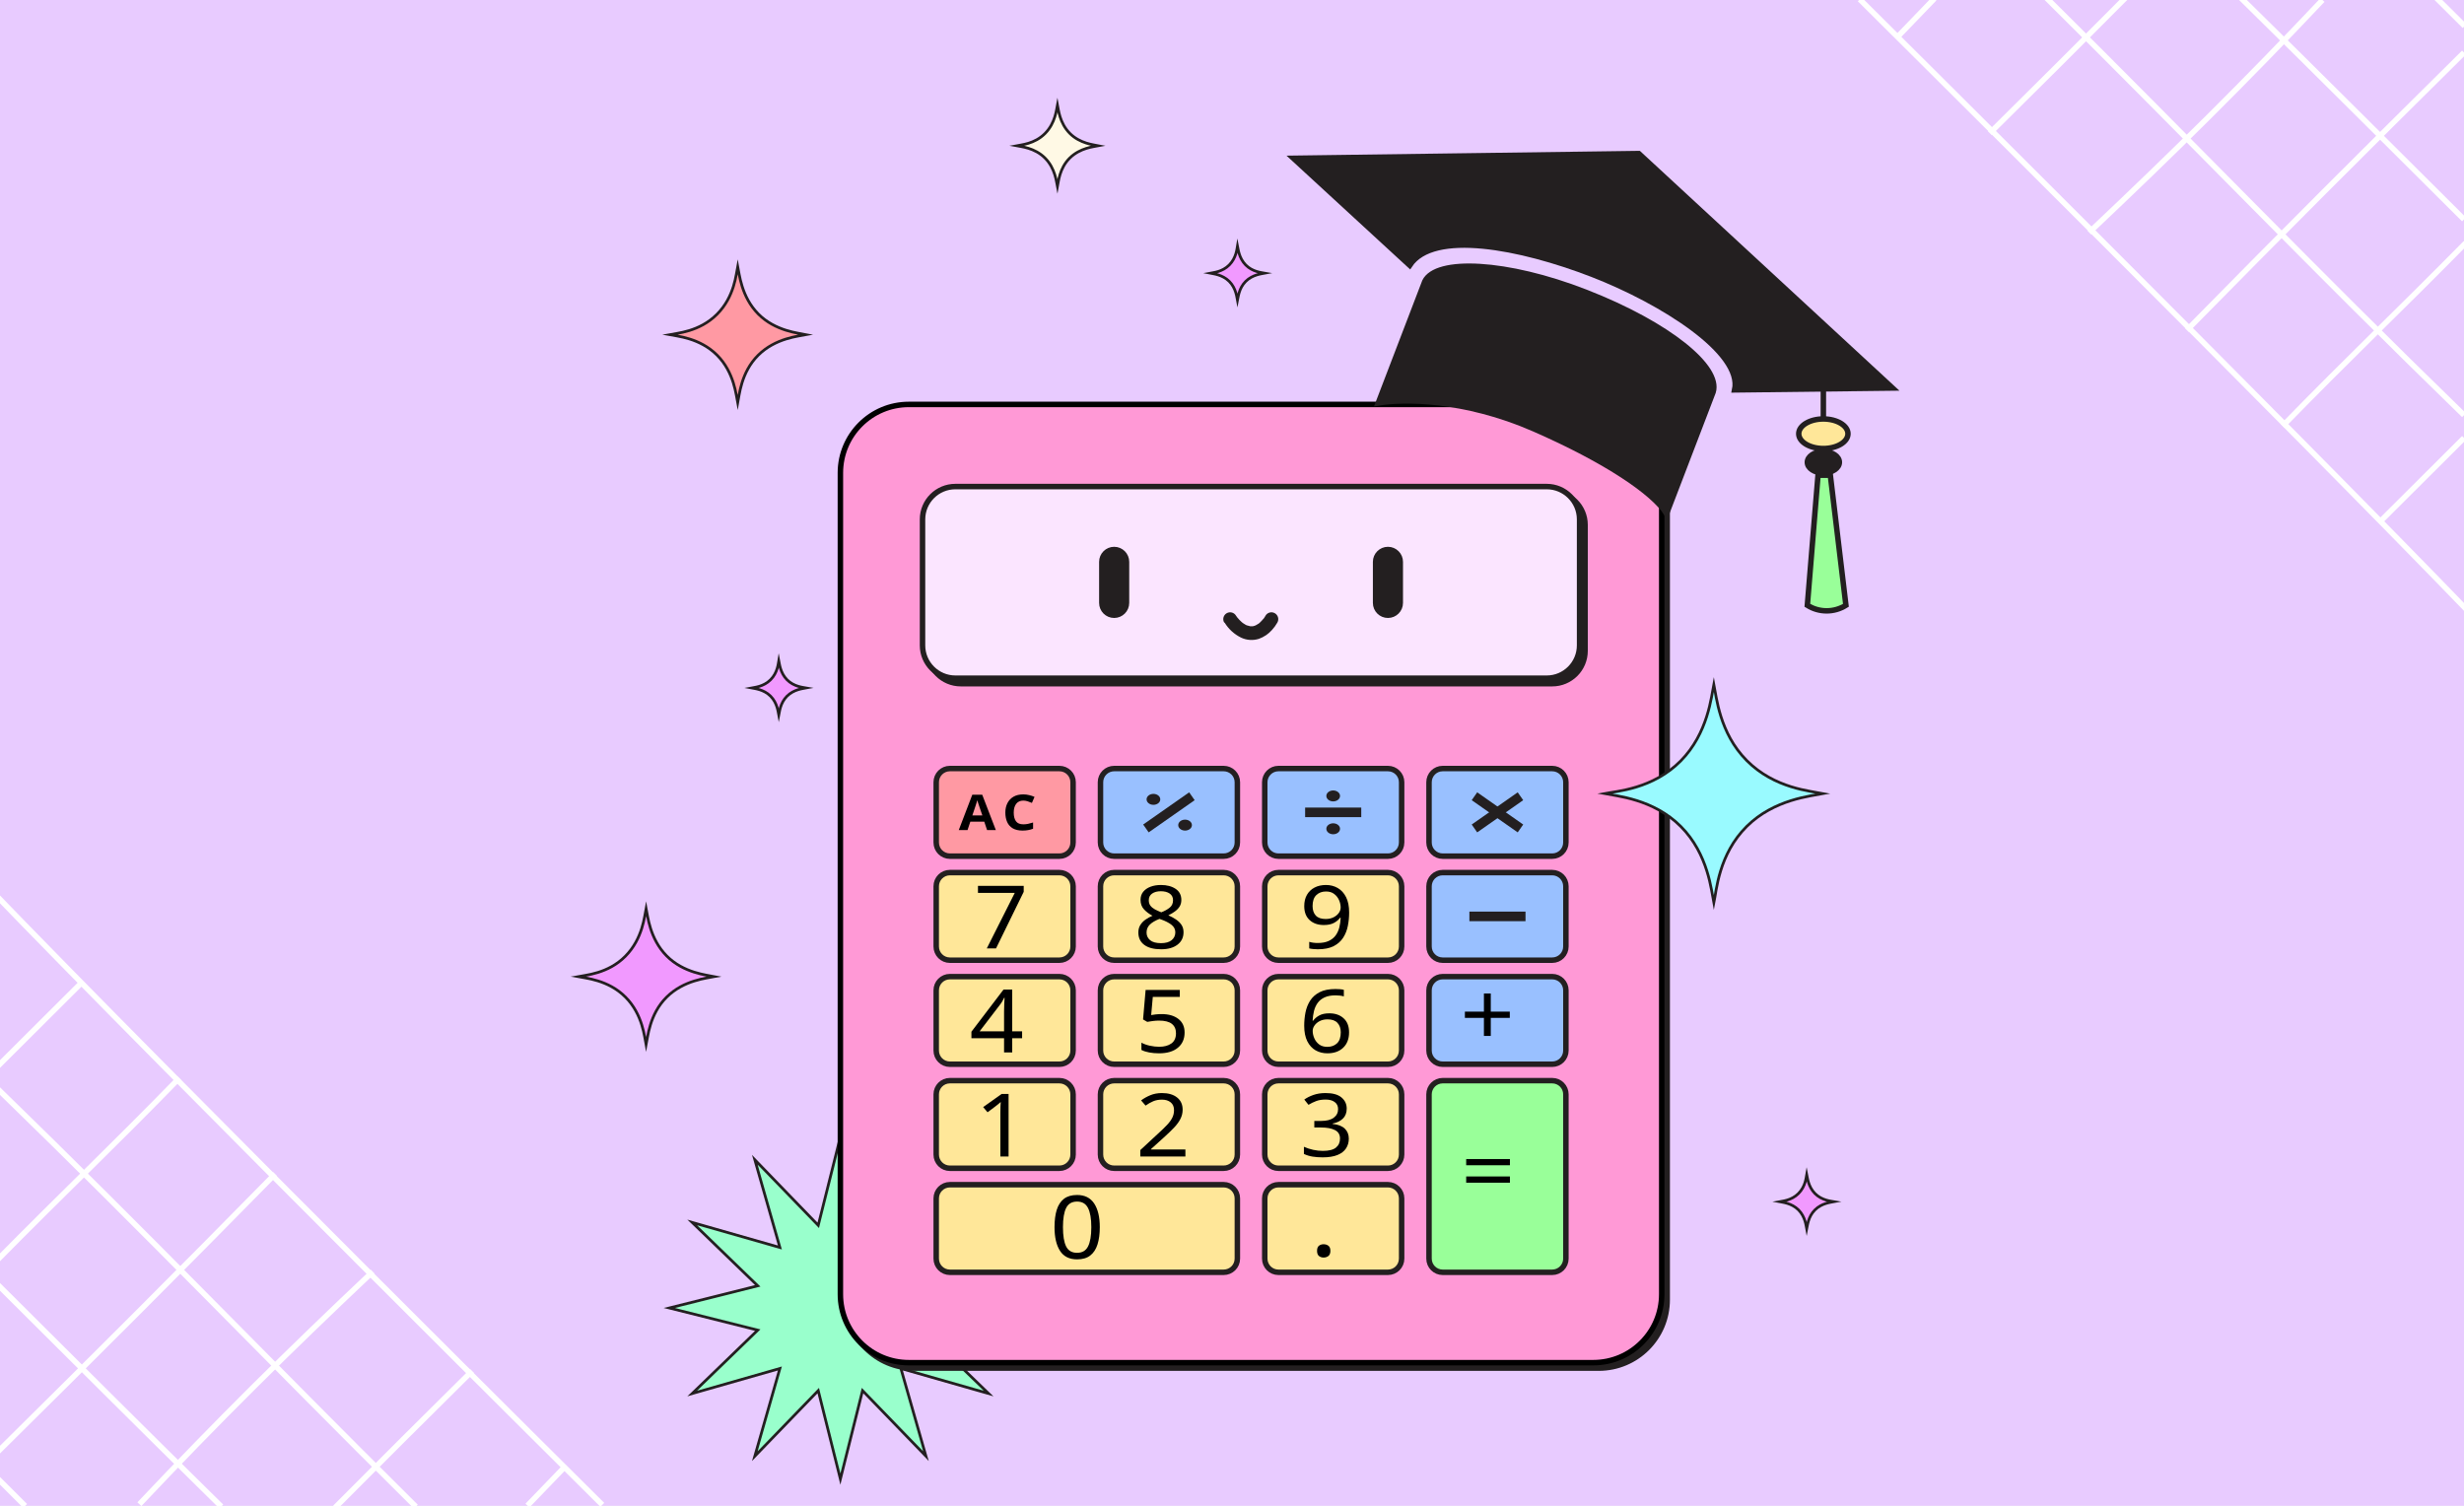
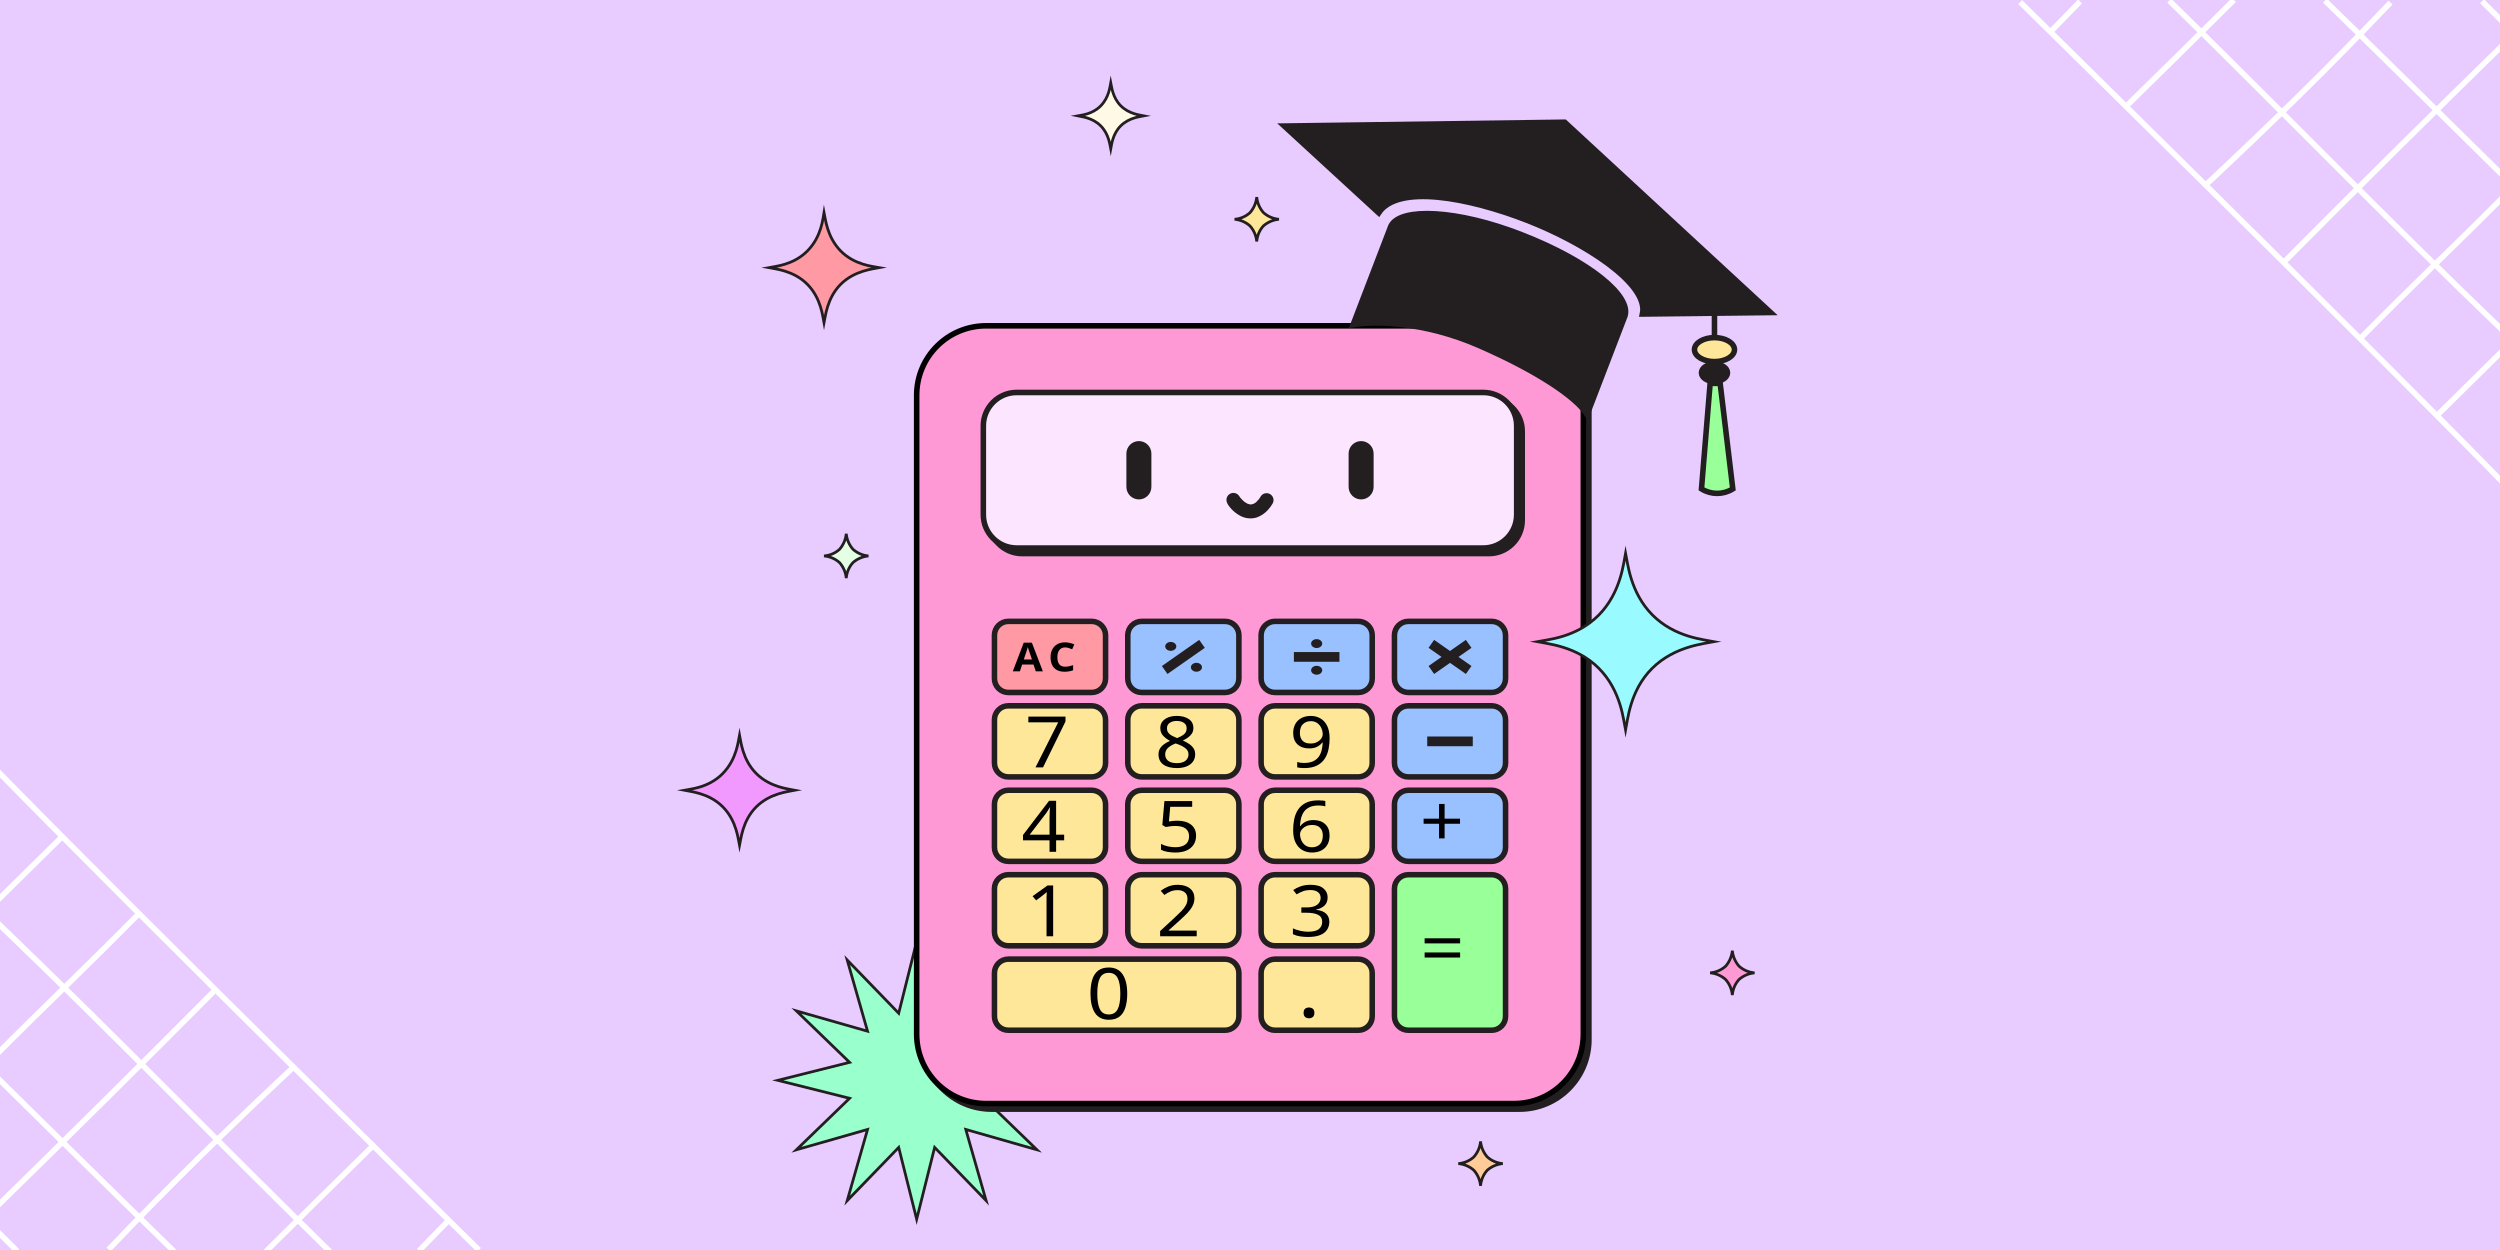
- <svg xmlns="http://www.w3.org/2000/svg" viewBox="0 0 900 550">
+ <svg xmlns="http://www.w3.org/2000/svg" viewBox="0 0 900 450">
  <defs>
-     <style>.cls-1{fill:#e8cbff;}.cls-15,.cls-2,.cls-5,.cls-7{fill:none;}.cls-2{stroke:#fff;}.cls-10,.cls-13,.cls-14,.cls-15,.cls-16,.cls-17,.cls-2,.cls-20,.cls-21,.cls-22,.cls-23,.cls-24,.cls-25,.cls-3,.cls-5,.cls-7,.cls-9{stroke-miterlimit:10;}.cls-10,.cls-13,.cls-14,.cls-17,.cls-2,.cls-20,.cls-21,.cls-5,.cls-7{stroke-width:2px;}.cls-3{fill:#9fc;}.cls-10,.cls-13,.cls-14,.cls-15,.cls-16,.cls-17,.cls-20,.cls-21,.cls-22,.cls-23,.cls-24,.cls-25,.cls-3,.cls-5,.cls-9{stroke:#231f20;}.cls-20,.cls-4,.cls-9{fill:#231f20;}.cls-6{fill:#ff99d6;}.cls-7{stroke:#000;}.cls-8{fill:#fbe5ff;}.cls-10{fill:#ffe799;}.cls-11{font-size:36px;}.cls-11,.cls-12{font-family:LexendMega-Medium, Lexend Mega;font-weight:500;}.cls-12{font-size:32px;}.cls-13{fill:#9f9;}.cls-14{fill:#99c0ff;}.cls-15,.cls-16{stroke-width:3.5px;}.cls-17,.cls-25{fill:#ff99a3;}.cls-18{font-size:18px;font-family:LexendMega-ExtraBold, Lexend Mega;font-weight:800;letter-spacing:-0.07em;}.cls-19{letter-spacing:-0.05em;}.cls-21{fill:#fff;}.cls-22{fill:#fff9e5;}.cls-23{fill:#f199ff;}.cls-24{fill:#99faff;}</style>
+     <style>.cls-1{fill:#e8cbff;}.cls-15,.cls-2,.cls-5,.cls-7{fill:none;}.cls-2{stroke:#fff;}.cls-10,.cls-13,.cls-14,.cls-15,.cls-16,.cls-17,.cls-2,.cls-20,.cls-21,.cls-22,.cls-23,.cls-24,.cls-25,.cls-26,.cls-27,.cls-28,.cls-29,.cls-3,.cls-5,.cls-7,.cls-9{stroke-miterlimit:10;}.cls-10,.cls-13,.cls-14,.cls-17,.cls-2,.cls-20,.cls-21,.cls-5,.cls-7{stroke-width:2px;}.cls-3{fill:#9fc;}.cls-10,.cls-13,.cls-14,.cls-15,.cls-16,.cls-17,.cls-20,.cls-21,.cls-22,.cls-23,.cls-24,.cls-25,.cls-26,.cls-27,.cls-28,.cls-29,.cls-3,.cls-5,.cls-9{stroke:#231f20;}.cls-20,.cls-4,.cls-9{fill:#231f20;}.cls-25,.cls-6{fill:#ff99d6;}.cls-7{stroke:#000;}.cls-8{fill:#fbe5ff;}.cls-10,.cls-26{fill:#ffe799;}.cls-11{font-size:28.8px;}.cls-11,.cls-12{font-family:LexendMega-Medium, Lexend Mega;font-weight:500;}.cls-12{font-size:25.6px;}.cls-13{fill:#9f9;}.cls-14{fill:#99c0ff;}.cls-15,.cls-16{stroke-width:3.5px;}.cls-17,.cls-27{fill:#ff99a3;}.cls-18{font-size:14.4px;font-family:LexendMega-ExtraBold, Lexend Mega;font-weight:800;letter-spacing:-0.07em;}.cls-19{letter-spacing:-0.05em;}.cls-21{fill:#fff;}.cls-22{fill:#fff9e5;}.cls-23{fill:#f199ff;}.cls-24{fill:#99faff;}.cls-28{fill:#e5ffe5;}.cls-29{fill:#fc9;}</style>
  </defs>
  <g id="Layer_2" data-name="Layer 2">
-     <rect class="cls-1" width="900" height="550" />
-     <path class="cls-2" d="M-1,539.89,9.18,550.05" />
-     <path class="cls-2" d="M-.79,469.26c31.3,31.11,50.09,50,81.62,81" />
-     <path class="cls-2" d="M-.79,397.77c56.62,55,96.85,97.21,152.69,152.55" />
-     <line class="cls-2" x1="206.16" y1="535.91" x2="192.65" y2="549.93" />
-     <path class="cls-2" d="M-5.06,323.3C64,394.91,220,549.65,220,549.65" />
-     <line class="cls-2" x1="-0.79" y1="389.43" x2="29.75" y2="358.99" />
-     <path class="cls-2" d="M-1.36,460.62C22.76,436.16,41,418.91,65.45,393.81" />
-     <path class="cls-2" d="M-.73,530.21c36.41-36,65.73-65.3,101.2-101.38" />
-     <path class="cls-2" d="M136.14,464.5C105,493.91,79.7,518.92,50.91,549.42" />
-     <path class="cls-2" d="M172.42,500.78c-18,17.81-32.14,31.9-50,49.84" />
-     <path class="cls-2" d="M900.22,9.51,890-.65" />
-     <path class="cls-2" d="M900,80.13c-31.29-31.1-50.09-50-81.62-81" />
-     <path class="cls-2" d="M900,151.63c-56.62-55-96.85-97.21-152.69-152.55" />
-     <line class="cls-2" x1="693.06" y1="13.49" x2="706.57" y2="-0.53" />
-     <path class="cls-2" d="M904.28,226.1c-69.06-71.61-225-226.35-225-226.35" />
-     <line class="cls-2" x1="900.01" y1="159.97" x2="869.47" y2="190.4" />
-     <path class="cls-2" d="M900.58,88.78c-24.12,24.46-42.36,41.71-66.81,66.81" />
-     <path class="cls-2" d="M900,19.19c-36.41,36-65.73,65.3-101.2,101.38" />
-     <path class="cls-2" d="M763.08,84.9C794.22,55.49,819.52,30.48,848.31,0" />
-     <path class="cls-2" d="M726.8,48.62c18-17.81,32.15-31.9,50-49.84" />
+     <rect class="cls-1" width="900" height="450.78" />
+     <path class="cls-2" d="M-1.85,442.4l8,7.94" />
+     <path class="cls-2" d="M-1.69,387.26c24.68,24.28,39.5,39,64.37,63.28" />
+     <path class="cls-2" d="M-1.69,331.44c44.65,42.91,76.38,75.9,120.42,119.1" />
+     <line class="cls-2" x1="161.52" y1="439.3" x2="150.87" y2="450.24" />
+     <path class="cls-2" d="M-5.06,273.3C49.41,329.21,172.42,450,172.42,450" />
+     <line class="cls-2" x1="-1.69" y1="324.93" x2="22.39" y2="301.17" />
+     <path class="cls-2" d="M-2.14,380.51c19-19.1,33.41-32.56,52.69-52.16" />
+     <path class="cls-2" d="M-1.64,434.84c28.71-28.1,51.84-51,79.81-79.15" />
+     <path class="cls-2" d="M106.3,383.54c-24.56,23-44.51,42.49-67.22,66.3" />
+     <path class="cls-2" d="M134.91,411.86c-14.19,13.91-25.35,24.92-39.44,38.92" />
+     <path class="cls-2" d="M901.52,8.38l-8-7.94" />
+     <path class="cls-2" d="M901.36,63.51c-24.68-24.28-39.5-39-64.37-63.28" />
+     <path class="cls-2" d="M901.36,119.33C856.71,76.42,825,43.44,780.94.23" />
+     <line class="cls-2" x1="738.15" y1="11.48" x2="748.8" y2="0.54" />
+     <path class="cls-2" d="M904.73,177.48C850.26,121.56,727.25.76,727.25.76" />
+     <line class="cls-2" x1="901.36" y1="125.85" x2="877.28" y2="149.61" />
+     <path class="cls-2" d="M901.81,70.27c-19,19.09-33.41,32.55-52.69,52.16" />
+     <path class="cls-2" d="M901.31,15.93c-28.71,28.1-51.84,51-79.81,79.15" />
+     <path class="cls-2" d="M793.37,67.24c24.56-23,44.51-42.49,67.21-66.31" />
+     <path class="cls-2" d="M764.76,38.91C779,25,790.11,14,804.2,0" />
  </g>
  <g id="Layer_1" data-name="Layer 1">
-     <polygon class="cls-3" points="306.96 415.25 315.05 447.56 338.21 423.62 329.06 455.65 361.09 446.5 337.14 469.66 369.46 477.75 337.14 485.84 361.09 509 329.06 499.85 338.21 531.87 315.05 507.93 306.96 540.25 298.87 507.93 275.71 531.87 284.86 499.85 252.83 509 276.77 485.84 244.46 477.75 276.77 469.66 252.83 446.5 284.86 455.65 275.71 423.62 298.87 447.56 306.96 415.25" />
-     <rect class="cls-4" x="308.96" y="149.72" width="300" height="350" rx="25" />
-     <rect class="cls-5" x="308.96" y="149.72" width="300" height="350" rx="25" />
-     <rect class="cls-6" x="306.96" y="147.72" width="300" height="350" rx="25" />
-     <rect class="cls-7" x="306.96" y="147.72" width="300" height="350" rx="25" />
-     <rect class="cls-4" x="338.96" y="179.72" width="240" height="70" rx="12" />
-     <rect class="cls-5" x="338.96" y="179.72" width="240" height="70" rx="12" />
-     <rect class="cls-8" x="336.96" y="177.72" width="240" height="70" rx="12" />
-     <rect class="cls-5" x="336.96" y="177.72" width="240" height="70" rx="12" />
-     <rect class="cls-9" x="401.96" y="200.22" width="10" height="25" rx="5" />
-     <rect class="cls-9" x="501.96" y="200.22" width="10" height="25" rx="5" />
-     <path class="cls-4" d="M447.3,227.41a14.51,14.51,0,0,0,6,5.48,8.92,8.92,0,0,0,6.52.45,11.58,11.58,0,0,0,4.74-3.19,14.68,14.68,0,0,0,2-2.74,2.5,2.5,0,0,0-4.32-2.52c-.08.15-.17.3-.26.44l-.31.47-.24.32c-.21.3.38-.46,0-.05a14.14,14.14,0,0,1-1.3,1.38c-.07.05-.3.32-.38.32s.41-.29.17-.13l-.21.15a7.38,7.38,0,0,1-1,.59c-.1.05-.59.23-.27.14s-.22.06-.3.08a5.36,5.36,0,0,1-.54.14l-.28,0c.18,0,.41,0,.09,0h-.68l-.28,0s.46.1.19,0-.78-.19-1.16-.32.34.18-.08,0l-.48-.25c-.34-.19-.65-.43-1-.63s.15.12.16.12a1.56,1.56,0,0,1-.2-.16l-.39-.33q-.39-.34-.75-.72c-.24-.25-.48-.52-.7-.79l-.27-.32c-.25-.3.37.51.11.13-.14-.19-.28-.38-.41-.58a2.5,2.5,0,1,0-4.32,2.52Z" />
-     <rect class="cls-10" x="341.96" y="394.72" width="50" height="32" rx="5" />
-     <rect class="cls-10" x="461.96" y="432.72" width="50" height="32" rx="5" />
-     <text class="cls-11" transform="translate(478.24 458.83) scale(1.09 1)">.</text>
-     <rect class="cls-10" x="341.96" y="432.72" width="110" height="32" rx="5" />
-     <text class="cls-12" transform="translate(383.47 459.68) scale(1.09 1)">0</text>
-     <text class="cls-12" transform="translate(356.01 422.42) scale(1.09 1)">1</text>
-     <rect class="cls-10" x="401.96" y="394.72" width="50" height="32" rx="5" />
-     <text class="cls-12" transform="translate(414.84 422.42) scale(1.09 1)">2</text>
-     <rect class="cls-10" x="461.96" y="394.72" width="50" height="32" rx="5" />
-     <text class="cls-12" transform="translate(474.7 422.42) scale(1.09 1)">3</text>
-     <rect class="cls-10" x="461.96" y="356.72" width="50" height="32" rx="5" />
-     <text class="cls-12" transform="translate(474.45 384.42) scale(1.09 1)">6</text>
-     <rect class="cls-10" x="461.96" y="318.72" width="50" height="32" rx="5" />
-     <text class="cls-12" transform="translate(474.65 346.42) scale(1.09 1)">9</text>
-     <rect class="cls-10" x="401.96" y="356.72" width="50" height="32" rx="5" />
-     <text class="cls-12" transform="translate(414.72 384.42) scale(1.09 1)">5</text>
-     <rect class="cls-10" x="341.96" y="356.72" width="50" height="32" rx="5" />
-     <text class="cls-12" transform="translate(354.09 384.42) scale(1.09 1)">4</text>
-     <rect class="cls-10" x="341.96" y="318.72" width="50" height="32" rx="5" />
-     <text class="cls-12" transform="translate(355.68 346.42) scale(1.09 1)">7</text>
-     <rect class="cls-10" x="401.96" y="318.72" width="50" height="32" rx="5" />
-     <text class="cls-12" transform="translate(414.09 346.42) scale(1.09 1)">8</text>
-     <rect class="cls-13" x="521.96" y="394.72" width="50" height="70" rx="5" />
-     <text class="cls-12" transform="translate(533.58 438.93) scale(1.09 1)">=</text>
-     <rect class="cls-14" x="521.96" y="356.72" width="50" height="32" rx="5" />
-     <text class="cls-12" transform="translate(533.33 381.93) scale(1.09 1)">+</text>
-     <rect class="cls-14" x="521.96" y="318.72" width="50" height="32" rx="5" />
-     <line class="cls-15" x1="536.71" y1="334.72" x2="557.21" y2="334.72" />
-     <rect class="cls-14" x="521.96" y="280.72" width="50" height="32" rx="5" />
-     <line class="cls-16" x1="538.56" y1="302.6" x2="555.36" y2="290.84" />
-     <line class="cls-16" x1="555.36" y1="302.6" x2="538.56" y2="290.84" />
-     <rect class="cls-14" x="461.96" y="280.72" width="50" height="32" rx="5" />
-     <line class="cls-16" x1="476.71" y1="296.72" x2="497.21" y2="296.72" />
-     <ellipse class="cls-4" cx="486.96" cy="290.72" rx="2.5" ry="2" />
-     <ellipse class="cls-4" cx="486.96" cy="302.72" rx="2.5" ry="2" />
-     <rect class="cls-14" x="401.96" y="280.72" width="50" height="32" rx="5" />
-     <line class="cls-16" x1="418.56" y1="302.6" x2="435.36" y2="290.84" />
-     <ellipse class="cls-4" cx="432.86" cy="301.38" rx="2.5" ry="2" />
-     <ellipse class="cls-4" cx="421.3" cy="291.97" rx="2.5" ry="2" />
-     <rect class="cls-17" x="341.96" y="280.72" width="50" height="32" rx="5" />
-     <text class="cls-18" transform="translate(350.2 303.19) scale(1.09 1)">A<tspan class="cls-19" x="14.56" y="0">C</tspan>
+     <polygon class="cls-3" points="330 338.92 336.47 364.77 355 345.62 347.68 371.24 373.3 363.92 354.15 382.45 380 388.92 354.15 395.39 373.3 413.92 347.68 406.6 355 432.22 336.47 413.07 330 438.92 323.53 413.07 305 432.22 312.32 406.6 286.7 413.92 305.85 395.39 280 388.92 305.85 382.45 286.7 363.92 312.32 371.24 305 345.62 323.53 364.77 330 338.92" />
+     <rect class="cls-4" x="332" y="119.29" width="240" height="280" rx="25" />
+     <rect class="cls-5" x="332" y="119.29" width="240" height="280" rx="25" />
+     <rect class="cls-6" x="330" y="117.29" width="240" height="280" rx="25" />
+     <rect class="cls-7" x="330" y="117.29" width="240" height="280" rx="25" />
+     <rect class="cls-4" x="356" y="143.29" width="192" height="56" rx="12" />
+     <rect class="cls-5" x="356" y="143.29" width="192" height="56" rx="12" />
+     <rect class="cls-8" x="354" y="141.29" width="192" height="56" rx="12" />
+     <rect class="cls-5" x="354" y="141.29" width="192" height="56" rx="12" />
+     <rect class="cls-9" x="406" y="159.29" width="8" height="20" rx="4" />
+     <rect class="cls-9" x="486" y="159.29" width="8" height="20" rx="4" />
+     <path class="cls-4" d="M441.84,181.3a12.13,12.13,0,0,0,5,4.57,7.7,7.7,0,0,0,5.6.41,9.88,9.88,0,0,0,4-2.69,12.32,12.32,0,0,0,1.69-2.29,2.5,2.5,0,1,0-4.32-2.52c-.06.12-.14.24-.21.36s-.16.25-.25.37l-.18.26c-.2.27.42-.52.1-.14a10.72,10.72,0,0,1-1,1.09c-.09.09-.23.17-.3.26s.45-.32.24-.18l-.17.12a5.21,5.21,0,0,1-.78.47c-.09.05-.54.26-.16.09s-.08,0-.18,0l-.43.11c-.54.13.4,0,0,0h-.55c-.05,0-.19,0-.23,0s.54.11.29,0l-.93-.25c-.42-.14.45.23.06,0-.13-.07-.26-.13-.39-.21s-.52-.34-.78-.5.24.19.23.18l-.16-.13-.31-.27a8.08,8.08,0,0,1-.6-.57c-.2-.21-.38-.42-.56-.63l-.22-.26c-.23-.27.41.55.17.21-.11-.16-.23-.31-.33-.47a2.5,2.5,0,0,0-4.32,2.52Z" />
+     <rect class="cls-10" x="358" y="314.89" width="40" height="25.6" rx="5" />
+     <rect class="cls-10" x="454" y="345.29" width="40" height="25.6" rx="5" />
+     <text class="cls-11" transform="translate(467.03 366.18) scale(1.09 1)">.</text>
+     <rect class="cls-10" x="358" y="345.29" width="88" height="25.6" rx="5" />
+     <text class="cls-12" transform="translate(391.21 366.86) scale(1.09 1)">0</text>
+     <text class="cls-12" transform="translate(369.24 337.06) scale(1.09 1)">1</text>
+     <rect class="cls-10" x="406" y="314.89" width="40" height="25.6" rx="5" />
+     <text class="cls-12" transform="translate(416.3 337.06) scale(1.09 1)">2</text>
+     <rect class="cls-10" x="454" y="314.89" width="40" height="25.6" rx="5" />
+     <text class="cls-12" transform="translate(464.19 337.06) scale(1.09 1)">3</text>
+     <rect class="cls-10" x="454" y="284.49" width="40" height="25.6" rx="5" />
+     <text class="cls-12" transform="translate(464 306.66) scale(1.09 1)">6</text>
+     <rect class="cls-10" x="454" y="254.09" width="40" height="25.6" rx="5" />
+     <text class="cls-12" transform="translate(464.15 276.26) scale(1.09 1)">9</text>
+     <rect class="cls-10" x="406" y="284.49" width="40" height="25.6" rx="5" />
+     <text class="cls-12" transform="translate(416.21 306.66) scale(1.09 1)">5</text>
+     <rect class="cls-10" x="358" y="284.49" width="40" height="25.6" rx="5" />
+     <text class="cls-12" transform="translate(367.7 306.66) scale(1.09 1)">4</text>
+     <rect class="cls-10" x="358" y="254.09" width="40" height="25.6" rx="5" />
+     <text class="cls-12" transform="translate(368.98 276.26) scale(1.09 1)">7</text>
+     <rect class="cls-10" x="406" y="254.09" width="40" height="25.6" rx="5" />
+     <text class="cls-12" transform="translate(415.7 276.26) scale(1.09 1)">8</text>
+     <rect class="cls-13" x="502" y="314.89" width="40" height="56" rx="5" />
+     <text class="cls-12" transform="translate(511.3 350.26) scale(1.09 1)">=</text>
+     <rect class="cls-14" x="502" y="284.49" width="40" height="25.6" rx="5" />
+     <text class="cls-12" transform="translate(511.1 304.66) scale(1.09 1)">+</text>
+     <rect class="cls-14" x="502" y="254.09" width="40" height="25.6" rx="5" />
+     <line class="cls-15" x1="513.8" y1="266.89" x2="530.2" y2="266.89" />
+     <rect class="cls-14" x="502" y="223.69" width="40" height="25.6" rx="5" />
+     <line class="cls-16" x1="515.28" y1="241.2" x2="528.72" y2="231.79" />
+     <line class="cls-16" x1="528.72" y1="241.2" x2="515.28" y2="231.79" />
+     <rect class="cls-14" x="454" y="223.69" width="40" height="25.6" rx="5" />
+     <line class="cls-16" x1="465.8" y1="236.49" x2="482.2" y2="236.49" />
+     <ellipse class="cls-4" cx="474" cy="231.69" rx="2" ry="1.6" />
+     <ellipse class="cls-4" cx="474" cy="241.29" rx="2" ry="1.6" />
+     <rect class="cls-14" x="406" y="223.69" width="40" height="25.6" rx="5" />
+     <line class="cls-16" x1="419.28" y1="241.2" x2="432.72" y2="231.79" />
+     <ellipse class="cls-4" cx="430.72" cy="240.22" rx="2" ry="1.6" />
+     <ellipse class="cls-4" cx="421.47" cy="232.7" rx="2" ry="1.6" />
+     <rect class="cls-17" x="358" y="223.69" width="40" height="25.6" rx="5" />
+     <text class="cls-18" transform="translate(364.6 241.68) scale(1.09 1)">A<tspan class="cls-19" x="11.65" y="0">C</tspan>
    </text>
-     <path class="cls-20" d="M514.9,96.89,472.43,57.82,598.59,56.1l92.68,85.63-57.67.68c3-13.63-26.26-32.2-51.93-42.18C555.23,90,523.51,83.92,514.9,96.89Z" />
-     <path class="cls-20" d="M625.73,143.2c2.77-9-16.05-24.59-46.59-36.49-28.78-11.21-54.59-12.42-58.72-3.89l-17,44.37c8.92-1.51,31.09-1.83,56.91,9.46,26.68,11.67,43.61,23.33,48.4,30.92Z" />
-     <ellipse class="cls-10" cx="666" cy="158.43" rx="8.99" ry="5.4" />
-     <ellipse class="cls-20" cx="666" cy="168.85" rx="5.85" ry="3.9" />
-     <path class="cls-13" d="M668.55,173.57l5.69,47.52a13.24,13.24,0,0,1-14.09,0l3.9-47.52Z" />
-     <line class="cls-21" x1="666" y1="141.94" x2="666" y2="153.03" />
-     <path class="cls-22" d="M371.24,53.24c1.64-.33,6.63-.61,10.46-4.47s4.21-8.87,4.54-10.53c.34,1.68.76,6.69,4.5,10.46s8.83,4.2,10.5,4.54c-1.66.33-6.72.74-10.52,4.5s-4.15,8.85-4.48,10.5c-.34-1.65-.74-6.71-4.53-10.51S372.89,53.57,371.24,53.24Z" />
-     <path class="cls-23" d="M211,356.72c2.75-.55,11.06-1,17.44-7.46s7-14.79,7.56-17.54c.57,2.79,1.28,11.14,7.5,17.43s14.72,7,17.5,7.57c-2.76.55-11.2,1.22-17.52,7.5S236.57,379,236,381.72c-.55-2.76-1.22-11.19-7.54-17.53S213.78,357.27,211,356.72Z" />
-     <path class="cls-24" d="M586,289.87c4.39-.87,17.68-1.63,27.89-11.93,10-10.11,11.23-23.66,12.11-28.07.91,4.47,2,17.84,12,27.9,10.18,10.29,23.55,11.19,28,12.1-4.42.89-17.93,2-28,12-10.27,10.2-11.08,23.6-12,28-.89-4.41-2-17.9-12.07-28S590.41,290.76,586,289.87Z" />
-     <path class="cls-23" d="M649.92,438.93c1.1-.22,4.42-.41,7-3s2.8-5.91,3-7c.23,1.11.51,4.46,3,7s5.89,2.8,7,3c-1.1.22-4.48.49-7,3s-2.77,5.9-3,7c-.22-1.11-.49-4.48-3-7S651,439.15,649.92,438.93Z" />
-     <path class="cls-23" d="M442,99.78c1.1-.22,4.42-.41,7-3s2.81-5.91,3-7c.23,1.11.51,4.46,3,7s5.89,2.8,7,3c-1.11.22-4.48.49-7,3s-2.77,5.9-3,7c-.22-1.11-.49-4.48-3-7S443.06,100,442,99.78Z" />
-     <path class="cls-25" d="M244.46,122.24c2.74-.55,11-1,17.44-7.46s7-14.79,7.56-17.54c.57,2.79,1.28,11.15,7.5,17.43s14.72,7,17.5,7.57c-2.76.55-11.2,1.23-17.52,7.5s-6.93,14.75-7.48,17.5c-.56-2.76-1.23-11.19-7.54-17.52S247.22,122.79,244.46,122.24Z" />
-     <path class="cls-23" d="M274.46,251.28c1.1-.22,4.42-.41,7-3s2.81-5.92,3-7c.23,1.12.51,4.46,3,7s5.89,2.8,7,3c-1.11.22-4.48.49-7,3s-2.77,5.9-3,7c-.22-1.1-.49-4.47-3-7S275.56,251.5,274.46,251.28Z" />
+     <path class="cls-20" d="M496.33,76.63l-34-31.25L563.29,44l74.14,68.51-46.14.54c2.39-10.91-21-25.76-41.54-33.75C528.6,71.08,503.22,66.26,496.33,76.63Z" />
+     <path class="cls-20" d="M585,113.68c2.22-7.24-12.84-19.67-37.27-29.19-23-9-43.67-9.94-47-3.11l-13.61,35.49c7.13-1.21,24.87-1.46,45.52,7.57,21.35,9.34,34.89,18.66,38.72,24.74Z" />
+     <ellipse class="cls-10" cx="617.21" cy="125.86" rx="7.2" ry="4.32" />
+     <ellipse class="cls-20" cx="617.21" cy="134.2" rx="4.68" ry="3.12" />
+     <path class="cls-13" d="M619.25,138l4.56,38a10.62,10.62,0,0,1-11.28,0l3.12-38Z" />
+     <line class="cls-21" x1="617.21" y1="112.68" x2="617.21" y2="121.55" />
+     <path class="cls-22" d="M387.87,41.71c1.32-.26,5.31-.49,8.37-3.58s3.37-7.09,3.63-8.42c.28,1.34.61,5.36,3.6,8.37s7.07,3.36,8.4,3.63c-1.32.27-5.38.59-8.41,3.6s-3.33,7.08-3.59,8.4c-.27-1.32-.59-5.37-3.62-8.41S389.19,42,387.87,41.71Z" />
+     <path class="cls-23" d="M246.23,284.49c2.19-.43,8.84-.81,13.94-6s5.62-11.83,6.06-14c.45,2.24,1,8.92,6,13.95s11.77,5.6,14,6.05c-2.21.45-9,1-14,6s-5.54,11.8-6,14c-.45-2.2-1-8.95-6-14S248.43,284.94,246.23,284.49Z" />
+     <path class="cls-24" d="M553.21,231c3.51-.7,14.15-1.31,22.32-9.55,8-8.09,9-18.92,9.68-22.45.73,3.57,1.63,14.27,9.6,22.32,8.14,8.23,18.85,8.95,22.4,9.68-3.53.71-14.34,1.57-22.43,9.6s-8.87,18.88-9.57,22.4c-.71-3.53-1.57-14.32-9.65-22.43S556.74,231.73,553.21,231Z" />
+     <path class="cls-25" d="M615.64,350.23a9.44,9.44,0,0,0,5.58-2.39,10,10,0,0,0,2.42-5.61,9.86,9.86,0,0,0,2.4,5.58,9.55,9.55,0,0,0,5.6,2.42,9.84,9.84,0,0,0-5.61,2.4,9.55,9.55,0,0,0-2.39,5.6,9.82,9.82,0,0,0-2.41-5.61A9.6,9.6,0,0,0,615.64,350.23Z" />
+     <path class="cls-26" d="M444.45,78.94A9.35,9.35,0,0,0,450,76.56a10,10,0,0,0,2.42-5.62,9.84,9.84,0,0,0,2.4,5.58,9.53,9.53,0,0,0,5.6,2.42,9.91,9.91,0,0,0-5.61,2.4,9.48,9.48,0,0,0-2.39,5.6,9.77,9.77,0,0,0-2.41-5.6A9.63,9.63,0,0,0,444.45,78.94Z" />
+     <path class="cls-27" d="M276.65,96.35c2.2-.44,8.85-.82,14-6s5.62-11.83,6-14c.46,2.23,1,8.91,6,14s11.78,5.59,14,6c-2.2.44-9,1-14,6s-5.55,11.79-6,14c-.44-2.21-1-8.95-6-14S278.86,96.79,276.65,96.35Z" />
+     <path class="cls-28" d="M296.65,200.14a9.35,9.35,0,0,0,5.58-2.38,9.83,9.83,0,0,0,2.42-5.62,9.91,9.91,0,0,0,2.4,5.58,9.58,9.58,0,0,0,5.6,2.42,9.89,9.89,0,0,0-5.6,2.4,9.52,9.52,0,0,0-2.4,5.6,9.73,9.73,0,0,0-2.41-5.6A9.58,9.58,0,0,0,296.65,200.14Z" />
+     <path class="cls-29" d="M525,418.9a9.38,9.38,0,0,0,5.58-2.39A9.83,9.83,0,0,0,533,410.9a9.86,9.86,0,0,0,2.4,5.58,9.55,9.55,0,0,0,5.6,2.42,9.86,9.86,0,0,0-5.61,2.4,9.55,9.55,0,0,0-2.39,5.6,9.82,9.82,0,0,0-2.41-5.61A9.67,9.67,0,0,0,525,418.9Z" />
  </g>
</svg>
